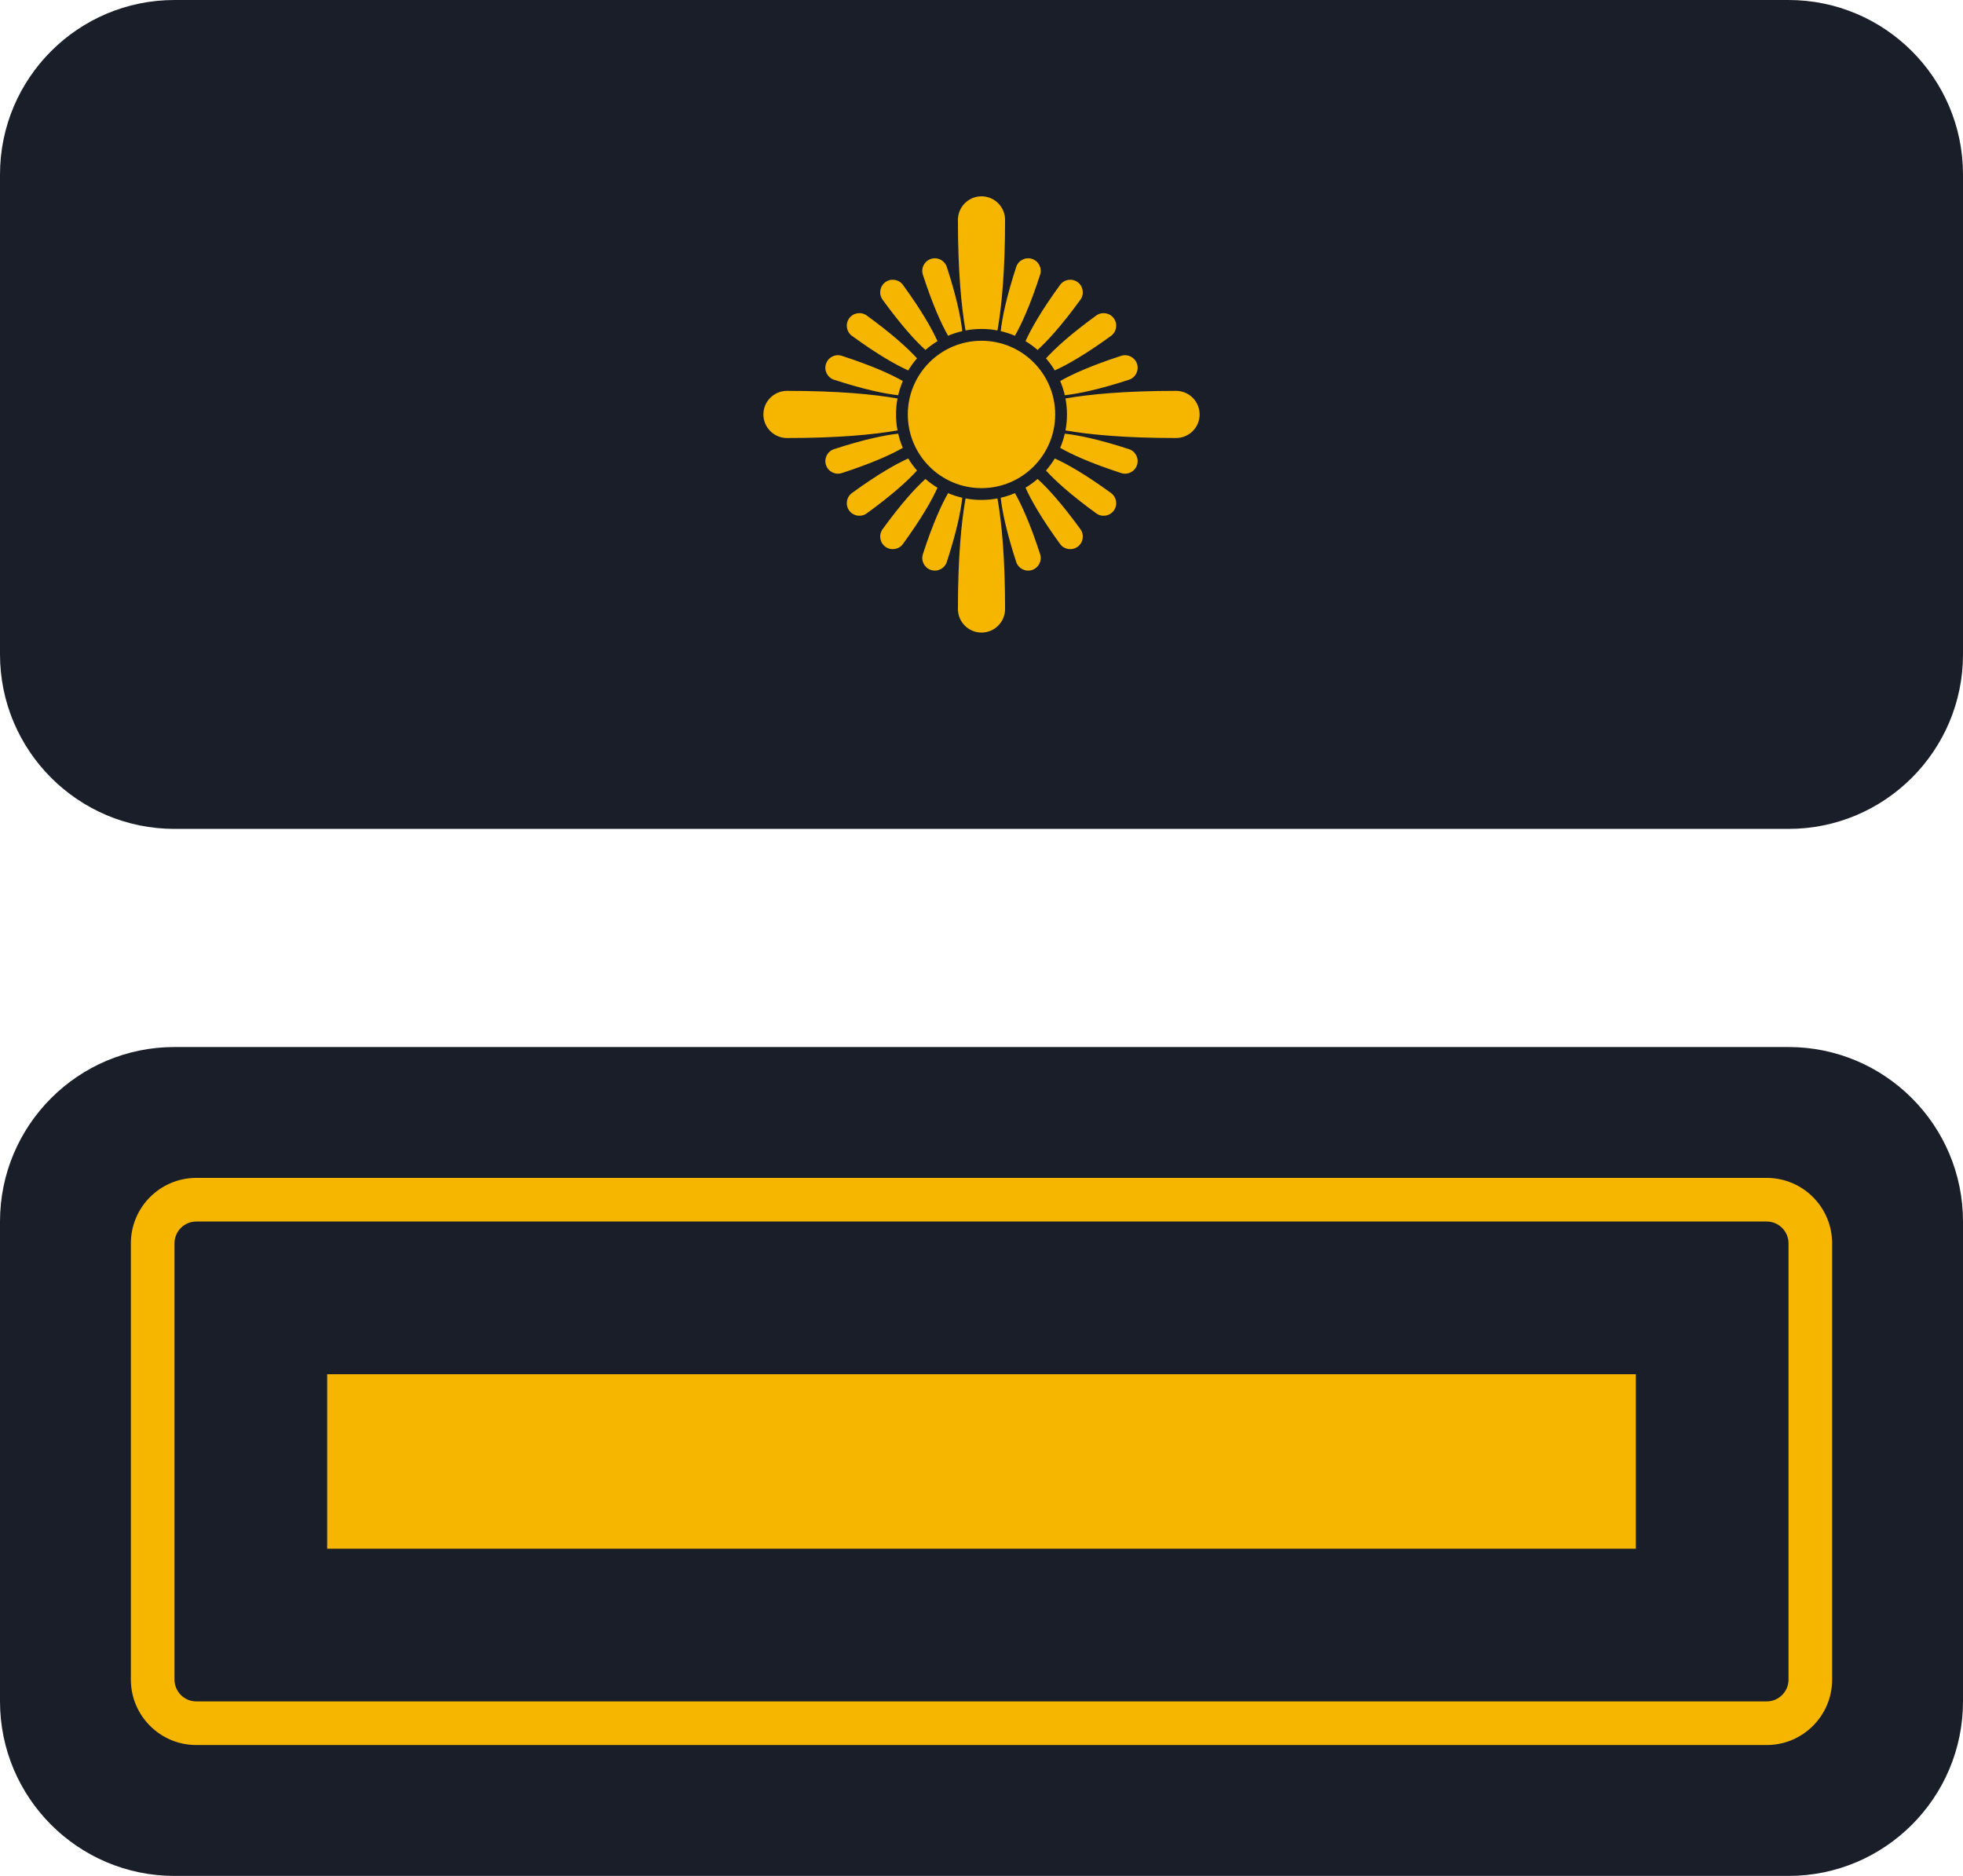
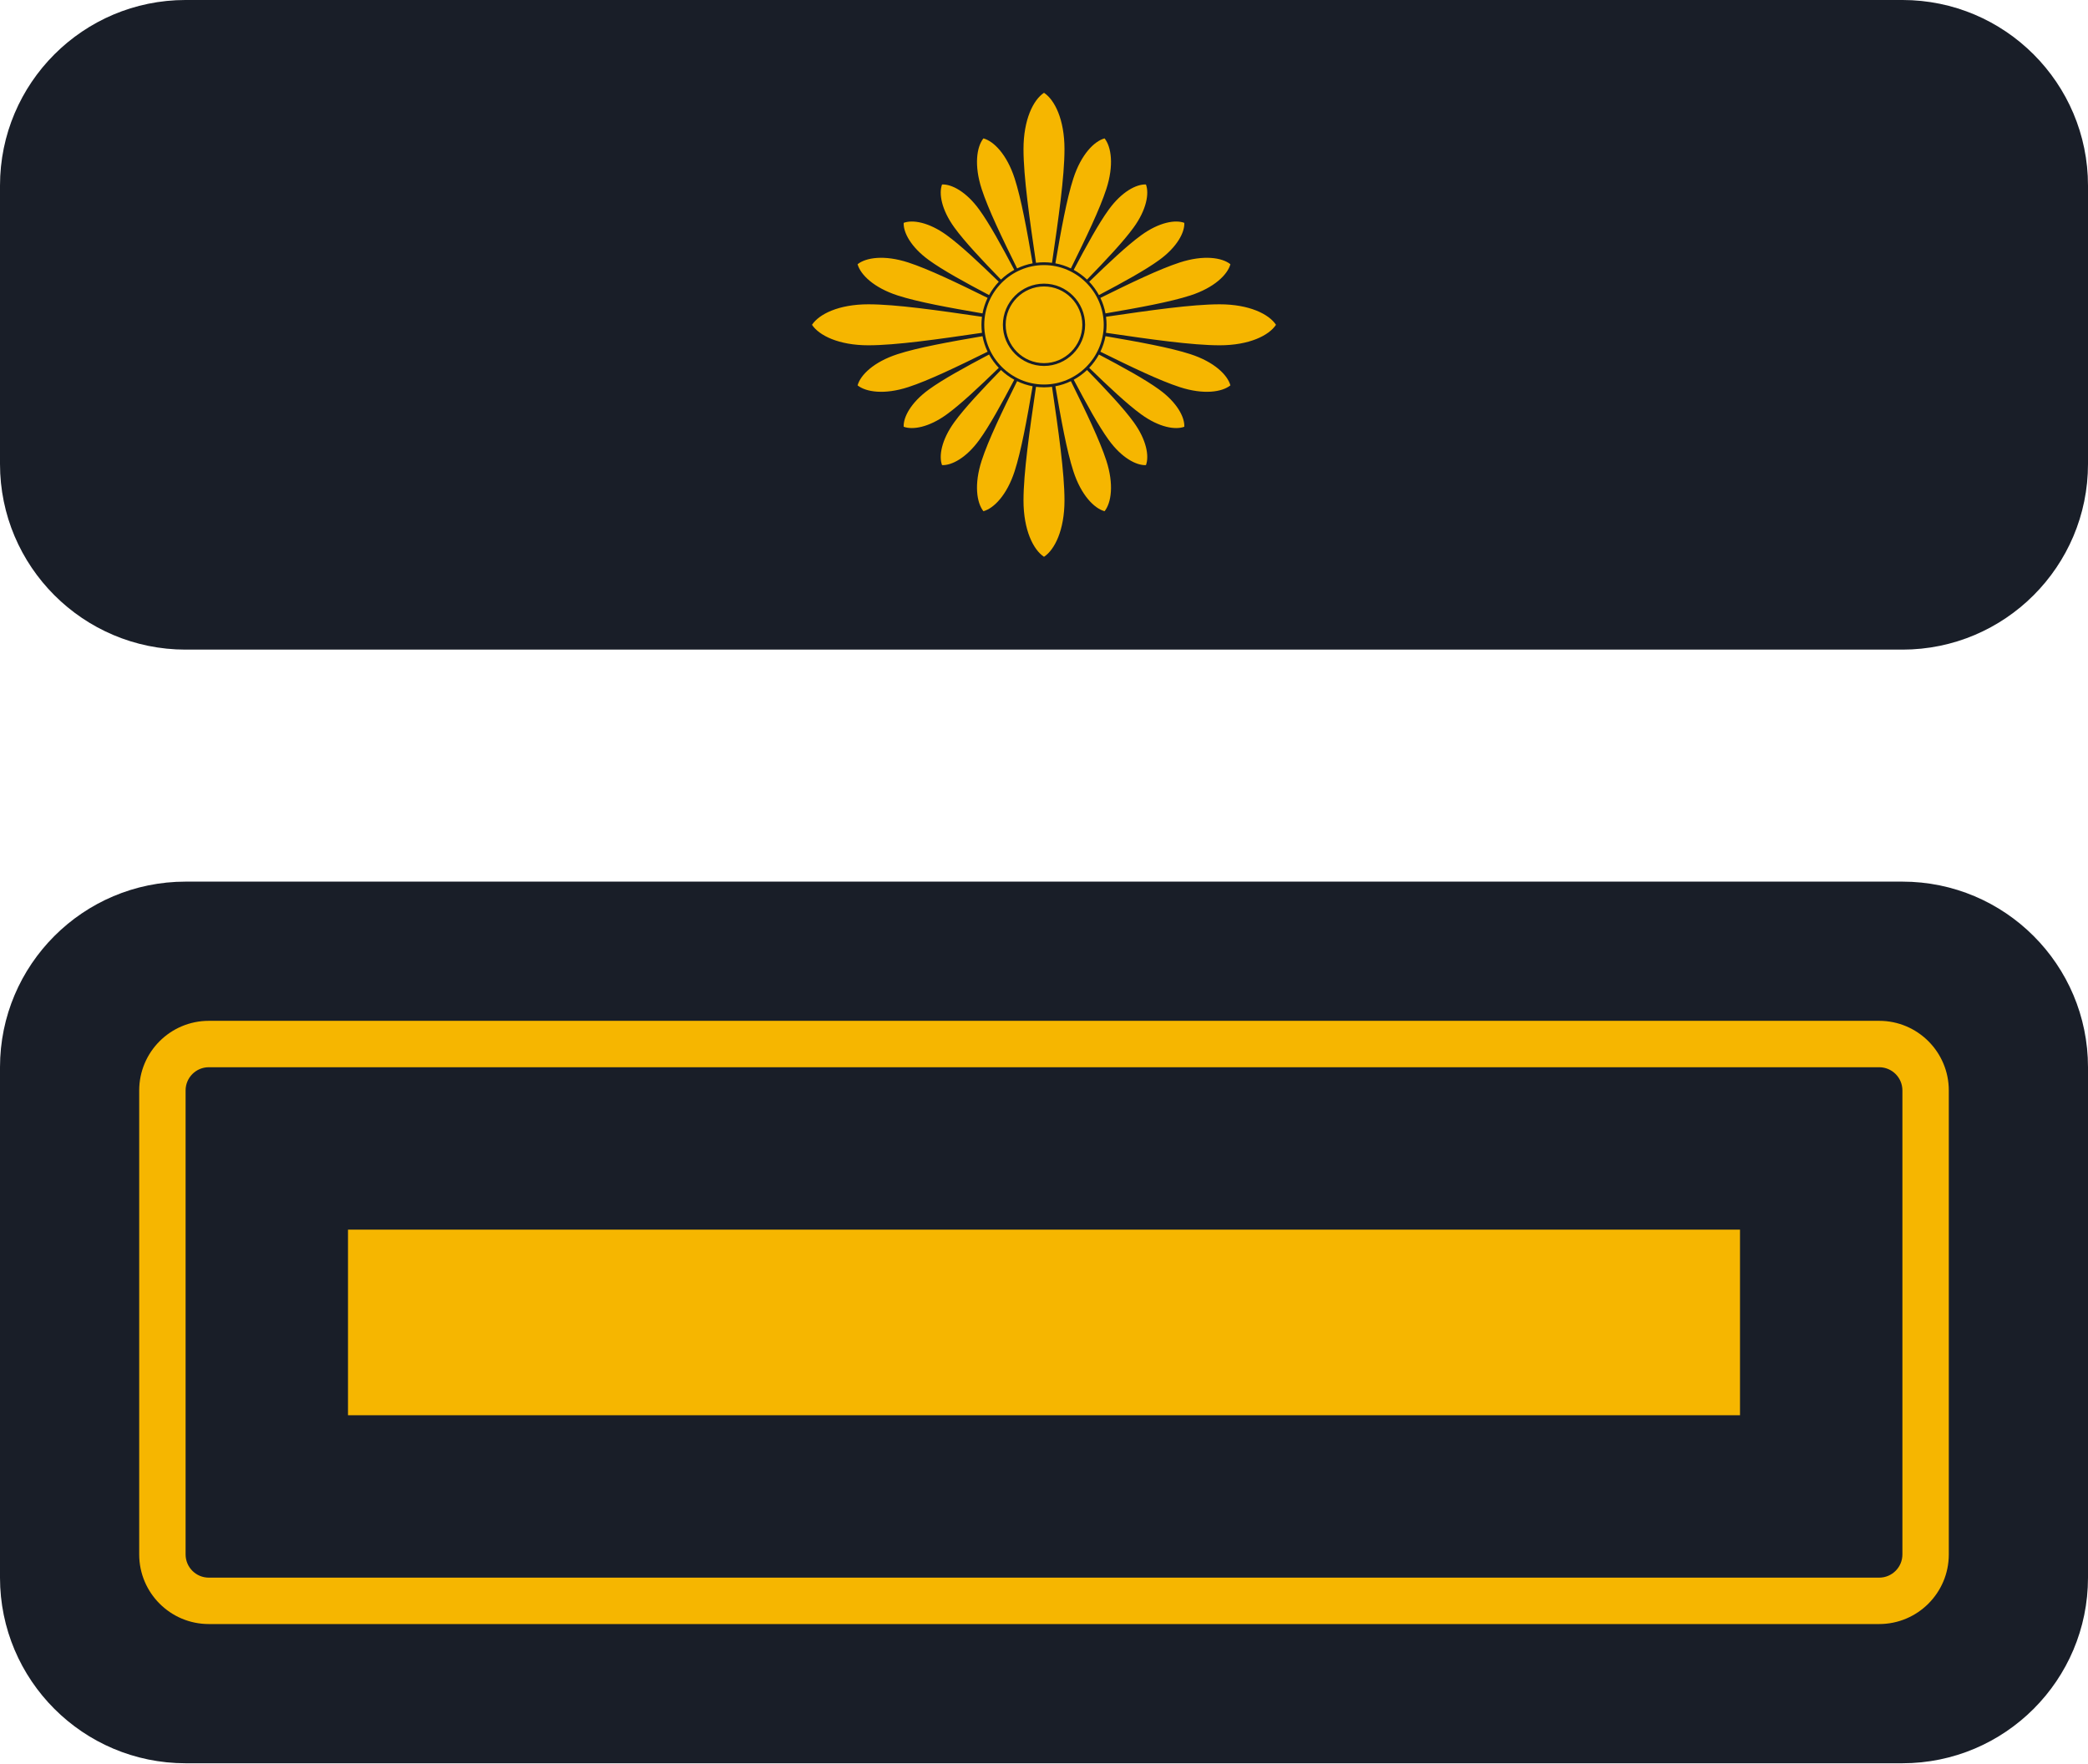
- <svg xmlns="http://www.w3.org/2000/svg" width="100%" height="100%" viewBox="0 0 90 86" version="1.1" xml:space="preserve" style="fill-rule:evenodd;clip-rule:evenodd;stroke-linejoin:round;stroke-miterlimit:2;">
-   <g transform="matrix(1,0,0,1,-590,-334)">
-     <g id="Kreisfeuerwehrinspekteur" transform="matrix(1,0,0,2.26316,590,334)">
-       <rect x="0" y="0" width="90" height="38" style="fill:none;" />
+ <svg xmlns="http://www.w3.org/2000/svg" width="100%" height="100%" viewBox="0 0 90 76" version="1.1" xml:space="preserve" style="fill-rule:evenodd;clip-rule:evenodd;stroke-linejoin:round;stroke-miterlimit:2;">
+   <g transform="matrix(1,0,0,1,-740,-216)">
+     <g id="KFI" transform="matrix(0.762712,0,0,0.752475,740,556.871)">
+       <rect x="0" y="-453" width="118" height="101" style="fill:none;" />
      <clipPath id="_clip1">
-         <rect x="0" y="0" width="90" height="38" />
+         <rect x="0" y="-453" width="118" height="101" />
      </clipPath>
      <g clip-path="url(#_clip1)">
-         <g transform="matrix(1,0,0,0.44186,-30,-7.95349)">
-           <g transform="matrix(1.125,0,0,1.26667,-7.125,-3.66667)">
-             <path d="M113,61.316C113,57.83 109.814,55 105.889,55L40.111,55C36.186,55 33,57.83 33,61.316L33,78.684C33,82.17 36.186,85 40.111,85L105.889,85C109.814,85 113,82.17 113,78.684L113,61.316Z" style="fill:rgb(25,30,40);" />
-           </g>
-           <g transform="matrix(0.975,0,0,0.866667,3.825,24.3333)">
-             <path d="M113,58.462C113,56.551 111.621,55 109.923,55L36.077,55C34.379,55 33,56.551 33,58.462L33,81.538C33,83.449 34.379,85 36.077,85L109.923,85C111.621,85 113,83.449 113,81.538L113,58.462ZM110.949,58.462L110.949,81.538C110.949,82.175 110.489,82.692 109.923,82.692C109.923,82.692 36.077,82.692 36.077,82.692C35.511,82.692 35.051,82.175 35.051,81.538L35.051,58.462C35.051,57.825 35.511,57.308 36.077,57.308L109.923,57.308C110.489,57.308 110.949,57.825 110.949,58.462Z" style="fill:rgb(246,182,0);" />
-           </g>
-           <g transform="matrix(1.63286e-16,2.66667,-20,1.22465e-15,1145,-217.667)">
-             <rect x="112" y="52" width="3" height="3" style="fill:rgb(246,182,0);" />
+         <g id="Elemente.afdesign" transform="matrix(1.31111,0,0,1.32895,59,-377.25)">
+           <g transform="matrix(1,0,0,1,-155,-19)">
+             <g id="_1BG-GR" transform="matrix(1,0,0,1,110,0)">
+               <rect x="0" y="0" width="90" height="38" style="fill:none;" />
+               <clipPath id="_clip2">
+                 <rect x="0" y="0" width="90" height="38" />
+               </clipPath>
+               <g clip-path="url(#_clip2)">
+                 <g transform="matrix(1.125,0,0,1.26667,-37.125,-69.6667)">
+                   <path d="M113,61.316C113,57.83 109.814,55 105.889,55L40.111,55C36.186,55 33,57.83 33,61.316L33,78.684C33,82.17 36.186,85 40.111,85L105.889,85C109.814,85 113,82.17 113,78.684L113,61.316Z" style="fill:rgb(25,30,40);" />
+                 </g>
+               </g>
+             </g>
          </g>
        </g>
-         <g transform="matrix(1,0,0,0.44186,-30,-7.95349)">
-           <g transform="matrix(1.125,0,0,1.26667,-7.125,-51.6667)">
-             <path d="M113,61.316C113,57.83 109.814,55 105.889,55L40.111,55C36.186,55 33,57.83 33,61.316L33,78.684C33,82.17 36.186,85 40.111,85L105.889,85C109.814,85 113,82.17 113,78.684L113,61.316Z" style="fill:rgb(25,30,40);" />
+         <g id="Elemente.afdesign1" transform="matrix(1.31111,0,0,1.32895,59,-434.395)">
+           <g transform="matrix(1,0,0,1,-45,-14)">
+             <clipPath id="_clip3">
+               <rect x="0" y="0" width="90" height="28" />
+             </clipPath>
+             <g clip-path="url(#_clip3)">
+               <g id="ST-BG-GR" transform="matrix(1,0,0,0.736842,0,0)">
+                 <rect x="0" y="0" width="90" height="38" style="fill:none;" />
+                 <g transform="matrix(1.125,0,0,1.26667,-37.125,-69.6667)">
+                   <path d="M113,63.571C113,58.841 109.814,55 105.889,55L40.111,55C36.186,55 33,58.841 33,63.571L33,76.429C33,81.159 36.186,85 40.111,85L105.889,85C109.814,85 113,81.159 113,76.429L113,63.571Z" style="fill:rgb(25,30,40);" />
+                 </g>
+               </g>
+             </g>
          </g>
-           <g transform="matrix(0.27027,0,0,0.27027,61.0811,23.4865)">
-             <path d="M54.21,64.247C54.925,68.325 55.5,74.308 55.5,83C55.5,85.208 53.708,87 51.5,87C49.292,87 47.5,85.208 47.5,83C47.5,74.308 48.075,68.325 48.79,64.247C49.668,64.413 50.574,64.5 51.5,64.5C52.426,64.5 53.332,64.413 54.21,64.247ZM57.169,63.348C58.288,65.306 59.756,68.505 61.443,73.696C61.807,74.816 61.193,76.02 60.073,76.384C58.953,76.748 57.748,76.134 57.384,75.014C55.698,69.824 55.005,66.372 54.76,64.131C55.592,63.94 56.398,63.677 57.169,63.348ZM45.831,63.348C46.602,63.676 47.408,63.94 48.24,64.131C47.995,66.372 47.302,69.824 45.616,75.014C45.252,76.134 44.047,76.748 42.927,76.384C41.807,76.02 41.193,74.816 41.557,73.696C43.244,68.505 44.712,65.306 45.831,63.348ZM61.013,60.94C62.682,62.455 65.068,65.045 68.278,69.463C68.971,70.416 68.759,71.752 67.806,72.444C66.854,73.136 65.518,72.924 64.826,71.972C61.617,67.555 59.892,64.486 58.966,62.43C59.692,61.993 60.376,61.494 61.013,60.94ZM41.987,60.94C42.623,61.494 43.308,61.993 44.034,62.43C43.108,64.486 41.383,67.555 38.174,71.972C37.482,72.924 36.146,73.136 35.194,72.444C34.241,71.752 34.029,70.416 34.722,69.463C37.932,65.045 40.318,62.455 41.987,60.94ZM63.93,57.466C65.986,58.392 69.055,60.117 73.472,63.326C74.424,64.018 74.636,65.354 73.944,66.306C73.252,67.259 71.916,67.471 70.963,66.778C66.545,63.568 63.955,61.182 62.44,59.513C62.994,58.877 63.493,58.192 63.93,57.466ZM39.07,57.466C39.507,58.192 40.006,58.876 40.56,59.513C39.045,61.182 36.455,63.568 32.037,66.778C31.084,67.471 29.748,67.259 29.056,66.306C28.364,65.354 28.576,64.018 29.528,63.326C33.945,60.117 37.014,58.392 39.07,57.466ZM51.5,37.5C58.399,37.5 64,43.101 64,50C64,56.899 58.399,62.5 51.5,62.5C44.601,62.5 39,56.899 39,50C39,43.101 44.601,37.5 51.5,37.5ZM65.631,53.26C67.872,53.505 71.324,54.198 76.514,55.884C77.634,56.248 78.248,57.453 77.884,58.573C77.52,59.693 76.316,60.307 75.196,59.943C70.005,58.256 66.806,56.788 64.848,55.669C65.176,54.898 65.44,54.092 65.631,53.26ZM37.369,53.26C37.56,54.092 37.823,54.898 38.152,55.669C36.194,56.788 32.995,58.256 27.804,59.943C26.684,60.307 25.48,59.693 25.116,58.573C24.752,57.453 25.366,56.248 26.486,55.884C31.676,54.198 35.128,53.505 37.369,53.26ZM65.747,47.29C69.825,46.575 75.808,46 84.5,46C86.708,46 88.5,47.792 88.5,50C88.5,52.208 86.708,54 84.5,54C75.808,54 69.825,53.425 65.747,52.71C65.913,51.832 66,50.926 66,50C66,49.074 65.913,48.168 65.747,47.29ZM37.253,52.71C33.175,53.425 27.192,54 18.5,54C16.292,54 14.5,52.208 14.5,50C14.5,47.792 16.292,46 18.5,46C27.192,46 33.175,46.575 37.253,47.29C37.087,48.168 37,49.074 37,50C37,50.926 37.087,51.832 37.253,52.71ZM64.848,44.331C66.806,43.212 70.005,41.744 75.196,40.057C76.316,39.693 77.52,40.307 77.884,41.427C78.248,42.547 77.634,43.752 76.514,44.116C71.324,45.802 67.872,46.495 65.631,46.74C65.44,45.908 65.177,45.102 64.848,44.331ZM37.369,46.74C35.128,46.495 31.676,45.802 26.486,44.116C25.366,43.752 24.752,42.547 25.116,41.427C25.48,40.307 26.684,39.693 27.804,40.057C32.995,41.744 36.194,43.212 38.152,44.331C37.824,45.102 37.56,45.908 37.369,46.74ZM62.44,40.487C63.955,38.818 66.545,36.432 70.963,33.222C71.916,32.529 73.252,32.741 73.944,33.694C74.636,34.646 74.424,35.982 73.472,36.674C69.055,39.883 65.986,41.608 63.93,42.534C63.493,41.808 62.994,41.124 62.44,40.487ZM39.07,42.534C37.014,41.608 33.945,39.883 29.528,36.674C28.576,35.982 28.364,34.646 29.056,33.694C29.748,32.741 31.084,32.529 32.037,33.222C36.455,36.432 39.045,38.818 40.56,40.487C40.006,41.123 39.507,41.808 39.07,42.534ZM58.966,37.57C59.892,35.514 61.617,32.445 64.826,28.028C65.518,27.076 66.854,26.864 67.806,27.556C68.759,28.248 68.971,29.584 68.278,30.537C65.068,34.955 62.682,37.545 61.013,39.06C60.377,38.506 59.692,38.007 58.966,37.57ZM41.987,39.06C40.318,37.545 37.932,34.955 34.722,30.537C34.029,29.584 34.241,28.248 35.194,27.556C36.146,26.864 37.482,27.076 38.174,28.028C41.383,32.445 43.108,35.514 44.034,37.57C43.308,38.007 42.624,38.506 41.987,39.06ZM54.76,35.869C55.005,33.628 55.698,30.176 57.384,24.986C57.748,23.866 58.953,23.252 60.073,23.616C61.193,23.98 61.807,25.184 61.443,26.304C59.756,31.495 58.288,34.694 57.169,36.652C56.398,36.324 55.592,36.06 54.76,35.869ZM45.831,36.652C44.712,34.694 43.244,31.495 41.557,26.304C41.193,25.184 41.807,23.98 42.927,23.616C44.047,23.252 45.252,23.866 45.616,24.986C47.302,30.176 47.995,33.628 48.24,35.869C47.408,36.06 46.602,36.323 45.831,36.652ZM48.79,35.753C48.075,31.675 47.5,25.692 47.5,17C47.5,14.792 49.292,13 51.5,13C53.708,13 55.5,14.792 55.5,17C55.5,25.692 54.925,31.675 54.21,35.753C53.332,35.587 52.426,35.5 51.5,35.5C50.574,35.5 49.668,35.587 48.79,35.753Z" style="fill:rgb(246,182,0);" />
+         </g>
+         <g id="Elemente.afdesign2" transform="matrix(1.31111,0,0,1.32895,59,-434.395)">
+           <g transform="matrix(1,0,0,1,-1225,-586)">
+             <g id="_1ST-G" transform="matrix(1,0,0,0.736842,1180,572)">
+               <rect x="0" y="0" width="90" height="38" style="fill:none;" />
+               <g transform="matrix(1,0,0,1.35714,-30,-24.4286)">
+                 <g id="Stern-Gold.afdesign" transform="matrix(0.2,0,0,0.2,75,32)">
+                   <g transform="matrix(1,0,0,1,-50,-50)">
+                     <clipPath id="_clip4">
+                       <rect x="0" y="0" width="100" height="100" />
+                     </clipPath>
+                     <g clip-path="url(#_clip4)">
+                       <g id="path5563" transform="matrix(2.33891,0,0,2.33891,-84.1155,-56.6067)">
+                         <path d="M58.079,51.292C57.862,51.32 57.641,51.336 57.418,51.339L57.264,51.339C57.04,51.336 56.82,51.32 56.603,51.292C56.014,55.308 55.452,59.22 55.452,61.763C55.452,64.492 56.355,66.307 57.341,66.957C58.327,66.307 59.229,64.492 59.229,61.763C59.229,59.22 58.668,55.308 58.079,51.292ZM54.863,50.774C55.311,50.99 55.79,51.149 56.292,51.243C55.767,54.307 55.239,57.211 54.633,59.077C53.921,61.269 52.722,62.491 51.76,62.757C51.138,61.977 50.886,60.283 51.598,58.09C52.205,56.224 53.485,53.563 54.863,50.774ZM59.819,50.774C59.371,50.99 58.891,51.149 58.39,51.243C58.915,54.307 59.442,57.211 60.049,59.077L60.049,59.077C60.761,61.269 61.96,62.491 62.922,62.757C63.544,61.977 63.796,60.283 63.084,58.09C62.477,56.224 61.197,53.563 59.819,50.774ZM53.376,49.745C53.743,50.094 54.155,50.396 54.603,50.641C53.433,52.856 52.31,54.906 51.371,56.198C50.173,57.848 48.829,58.549 47.947,58.509C47.637,57.683 47.888,56.188 49.087,54.538C50.026,53.245 51.629,51.543 53.376,49.745ZM61.306,49.745C60.939,50.094 60.526,50.396 60.079,50.641C61.249,52.856 62.372,54.906 63.31,56.198C64.509,57.848 65.853,58.549 66.735,58.509C67.045,57.683 66.794,56.188 65.595,54.538C64.656,53.245 63.052,51.543 61.306,49.745ZM52.279,48.318C52.523,48.766 52.826,49.178 53.175,49.545C51.378,51.291 49.675,52.894 48.382,53.833C46.732,55.032 45.238,55.284 44.411,54.973C44.371,54.092 45.072,52.748 46.723,51.549C48.015,50.61 50.064,49.487 52.279,48.318ZM62.403,48.318C62.158,48.766 61.856,49.178 61.506,49.545C63.304,51.291 65.007,52.894 66.299,53.833L66.299,53.833C67.95,55.032 69.444,55.284 70.27,54.973C70.31,54.092 69.609,52.748 67.959,51.549C66.667,50.61 64.618,49.487 62.403,48.318ZM51.675,46.629C51.769,47.131 51.929,47.611 52.145,48.059C49.357,49.435 46.697,50.716 44.83,51.322C42.638,52.035 40.944,51.783 40.164,51.161C40.429,50.199 41.652,49 43.844,48.287C45.709,47.681 48.612,47.153 51.675,46.629ZM63.007,46.629C62.913,47.131 62.753,47.61 62.537,48.059C65.325,49.435 67.985,50.716 69.852,51.322L69.852,51.322C72.044,52.035 73.738,51.783 74.518,51.161C74.253,50.199 73.03,49 70.838,48.287C68.972,47.681 66.07,47.153 63.007,46.629ZM57.337,40.077L57.344,40.077C60.363,40.077 62.846,42.561 62.846,45.58C62.846,48.598 60.363,51.082 57.344,51.082L57.337,51.082C54.319,51.082 51.835,48.598 51.835,45.58C51.835,42.561 54.319,40.077 57.337,40.077ZM61.129,45.582L61.129,45.577C61.129,43.499 59.419,41.788 57.341,41.788C55.263,41.788 53.553,43.499 53.553,45.577L53.553,45.582C53.553,47.66 55.263,49.371 57.341,49.371C59.419,49.371 61.129,47.66 61.129,45.582ZM60.872,45.577L60.872,45.582C60.872,47.519 59.278,49.113 57.341,49.113C55.404,49.113 53.81,47.519 53.81,45.582L53.81,45.577C53.81,43.64 55.404,42.046 57.341,42.046C59.278,42.046 60.872,43.64 60.872,45.577L60.872,45.577ZM51.626,46.318C51.594,46.076 51.578,45.829 51.578,45.58C51.578,45.33 51.594,45.083 51.626,44.841C47.611,44.252 43.7,43.691 41.157,43.691C38.429,43.691 36.614,44.594 35.963,45.58C36.614,46.565 38.429,47.468 41.157,47.468C43.7,47.468 47.611,46.907 51.626,46.318ZM63.056,44.841C67.071,44.252 70.982,43.691 73.525,43.691C76.253,43.691 78.068,44.594 78.718,45.58C78.068,46.565 76.253,47.468 73.525,47.468C70.982,47.468 67.071,46.907 63.056,46.318C63.088,46.076 63.104,45.829 63.104,45.58C63.104,45.33 63.088,45.083 63.056,44.841ZM62.537,43.101C62.753,43.549 62.913,44.028 63.007,44.53C66.07,44.006 68.972,43.478 70.838,42.872C73.03,42.159 74.253,40.96 74.518,39.998C73.738,39.376 72.044,39.125 69.852,39.837C67.985,40.443 65.325,41.724 62.537,43.101ZM51.675,44.53C48.612,44.006 45.709,43.478 43.844,42.872C41.652,42.159 40.429,40.96 40.164,39.998C40.944,39.376 42.638,39.125 44.83,39.837C46.697,40.443 49.357,41.724 52.145,43.1C51.929,43.549 51.769,44.028 51.675,44.53ZM61.506,41.614C61.856,41.981 62.158,42.394 62.403,42.841C64.618,41.672 66.667,40.549 67.959,39.61C69.609,38.411 70.31,37.068 70.27,36.186C69.444,35.875 67.95,36.127 66.299,37.326C65.007,38.265 63.304,39.868 61.506,41.614ZM52.279,42.841C50.064,41.672 48.014,40.549 46.723,39.61C45.072,38.411 44.371,37.068 44.411,36.186C45.238,35.875 46.732,36.127 48.382,37.326C49.675,38.265 51.378,39.868 53.176,41.614C52.826,41.981 52.523,42.394 52.279,42.841ZM60.079,40.518C60.526,40.763 60.939,41.065 61.306,41.414C63.052,39.616 64.656,37.914 65.595,36.621C66.794,34.971 67.045,33.476 66.735,32.65C65.853,32.61 64.509,33.311 63.31,34.961C62.372,36.253 61.249,38.303 60.079,40.518ZM53.376,41.414C51.629,39.616 50.026,37.914 49.087,36.621C47.888,34.971 47.637,33.476 47.947,32.65C48.829,32.61 50.172,33.311 51.371,34.961C52.31,36.253 53.433,38.303 54.603,40.518C54.155,40.763 53.743,41.065 53.376,41.414ZM58.39,39.916C58.892,40.01 59.371,40.169 59.819,40.385C61.196,37.597 62.477,34.936 63.084,33.069C63.796,30.876 63.544,29.182 62.922,28.403C61.96,28.668 60.761,29.89 60.049,32.083C59.442,33.948 58.915,36.852 58.39,39.916ZM54.863,40.385C53.486,37.597 52.205,34.936 51.598,33.069C50.886,30.876 51.138,29.182 51.76,28.403C52.722,28.668 53.921,29.89 54.633,32.083C55.239,33.948 55.767,36.852 56.292,39.916C55.791,40.01 55.311,40.169 54.863,40.385ZM56.603,39.867C56.014,35.851 55.452,31.939 55.452,29.396C55.452,26.667 56.355,24.852 57.341,24.202C58.327,24.852 59.229,26.667 59.229,29.396C59.229,31.939 58.668,35.851 58.079,39.867C57.838,39.836 57.593,39.82 57.344,39.82L57.337,39.82C57.089,39.82 56.844,39.836 56.603,39.867Z" style="fill:rgb(246,182,0);" />
+                       </g>
+                     </g>
+                   </g>
+                   <g>
+                                     </g>
+                 </g>
+               </g>
+             </g>
+           </g>
+         </g>
+         <g id="Elemente.afdesign3" transform="matrix(1.31111,0,0,1.32895,59,-409.145)">
+           <g transform="matrix(1,0,0,1,-1015,-493)">
+             <g id="SP-L" transform="matrix(1,0,0,0.15625,940,458.156)">
+               <rect x="30" y="191" width="90" height="64" style="fill:none;" />
+             </g>
+           </g>
+         </g>
+         <g id="Elemente.afdesign4" transform="matrix(1.31111,0,0,1.32895,59,-377.25)">
+           <g transform="matrix(1,0,0,1,-1435,-297)">
+             <g id="_1BR-G" transform="matrix(1,0,0,1,1390,278)">
+               <rect x="0" y="0" width="90" height="38" style="fill:none;" />
+               <g transform="matrix(0.975,0,0,0.866667,-26.175,-41.6667)">
+                 <path d="M113,58.462C113,56.551 111.621,55 109.923,55L36.077,55C34.379,55 33,56.551 33,58.462L33,81.538C33,83.449 34.379,85 36.077,85L109.923,85C111.621,85 113,83.449 113,81.538L113,58.462ZM110.949,58.462L110.949,81.538C110.949,82.175 110.489,82.692 109.923,82.692C109.923,82.692 36.077,82.692 36.077,82.692C35.511,82.692 35.051,82.175 35.051,81.538C35.051,81.538 35.051,58.462 35.051,58.462C35.051,57.825 35.511,57.308 36.077,57.308L109.923,57.308C110.489,57.308 110.949,57.825 110.949,58.462Z" style="fill:rgb(246,182,0);" />
+               </g>
+             </g>
+           </g>
+         </g>
+         <g id="Elemente.afdesign5" transform="matrix(1.31111,0,0,1.32895,59,-377.25)">
+           <g transform="matrix(1,0,0,1,-795,-212.5)">
+             <g id="_1LN-G" transform="matrix(1,0,0,1,750,193.5)">
+               <rect x="0" y="0" width="90" height="38" style="fill:none;" />
+               <g transform="matrix(1.63286e-16,2.66667,-20,1.22465e-15,1115,-283.667)">
+                 <rect x="112" y="52" width="3" height="3" style="fill:rgb(246,182,0);" />
+               </g>
+             </g>
          </g>
        </g>
      </g>
    </g>
  </g>
</svg>
